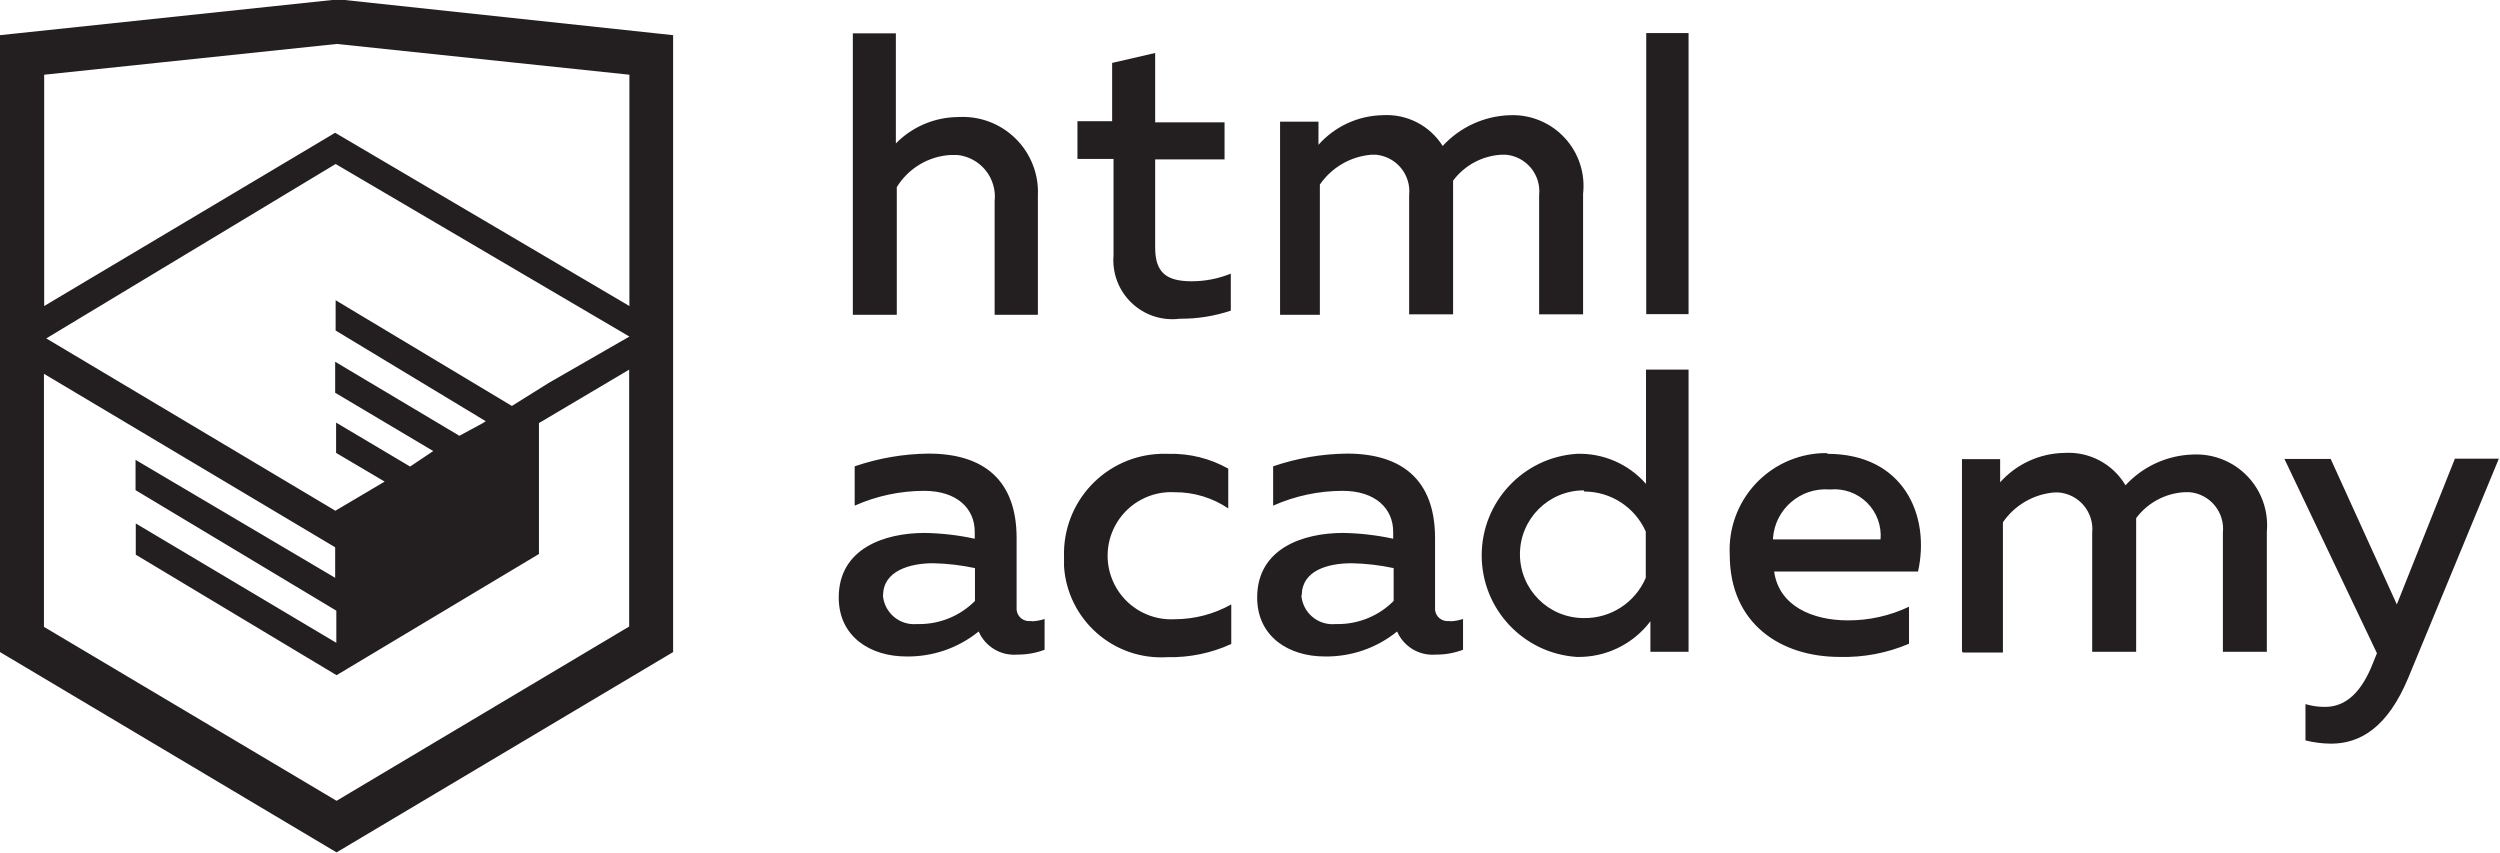
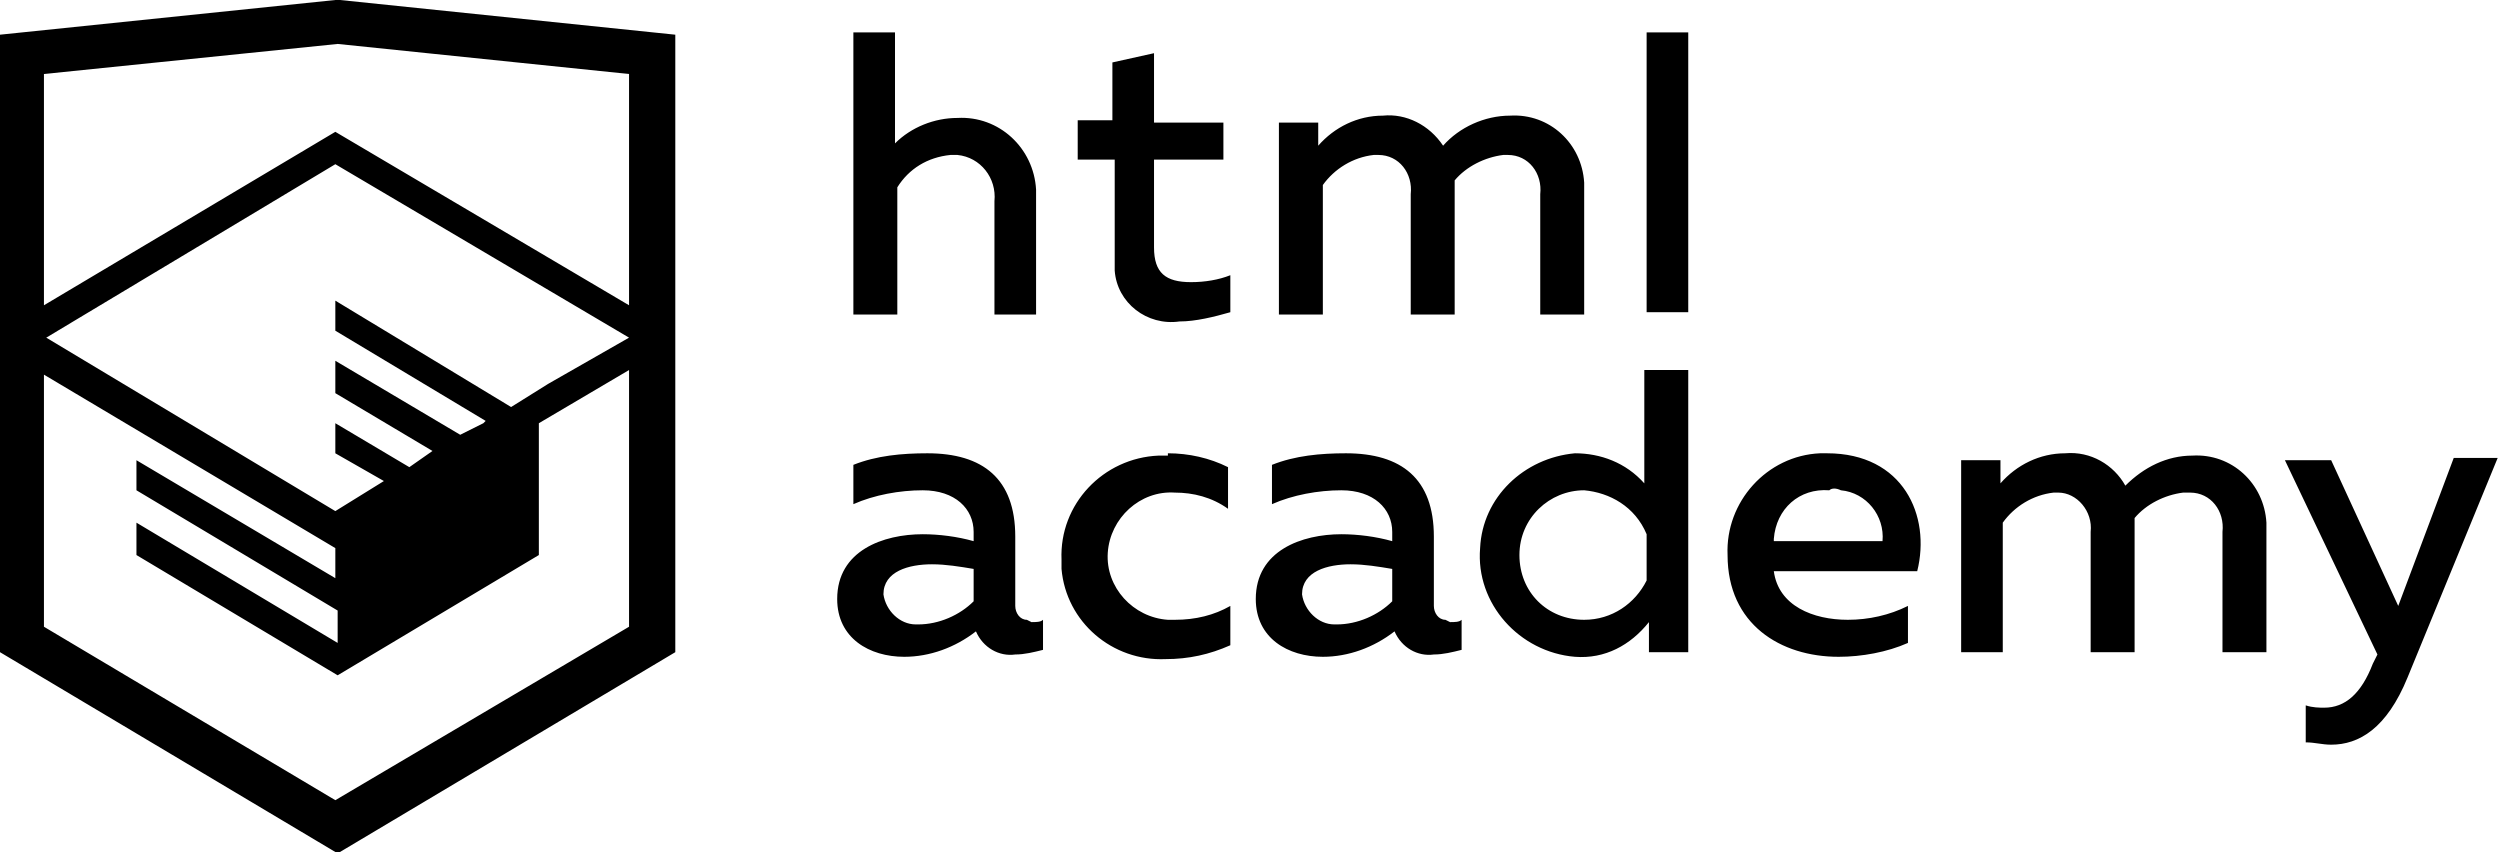
- <svg xmlns="http://www.w3.org/2000/svg" id="Layer_1" data-name="Layer 1" viewBox="0 0 108.08 36.85">
-   <path d="M44.61,26.88a2,2,0,0,0,.55-0.1v1.33a3.25,3.25,0,0,1-1.18.21,1.67,1.67,0,0,1-1.67-1,4.84,4.84,0,0,1-3.14,1.08c-1.51,0-2.91-.83-2.91-2.55,0-2.13,2-2.79,3.71-2.79a11.08,11.08,0,0,1,2.17.25v-0.3c0-1-.76-1.77-2.19-1.77a7.42,7.42,0,0,0-3,.64v-1.7a10.21,10.21,0,0,1,3.19-.55c2.36,0,3.81,1.12,3.81,3.65v3a0.54,0.54,0,0,0,.49.59h0.17Zm-6.44-1.13A1.35,1.35,0,0,0,39.63,27h0.11a3.39,3.39,0,0,0,2.41-1V24.58a9.72,9.72,0,0,0-1.81-.21c-1,0-2.16.33-2.16,1.38h0Zm12.36-6.11a5,5,0,0,1,2.57.64V22a4.08,4.08,0,0,0-2.3-.7,2.75,2.75,0,1,0,0,5.49,5,5,0,0,0,2.43-.64v1.71a6.27,6.27,0,0,1-2.76.57A4.21,4.21,0,0,1,46,24.51q0-.21,0-0.41a4.32,4.32,0,0,1,4.18-4.46h0.38Zm12.17,7.24a2,2,0,0,0,.55-0.1v1.33a3.25,3.25,0,0,1-1.18.21,1.67,1.67,0,0,1-1.67-1,4.84,4.84,0,0,1-3.14,1.08c-1.51,0-2.91-.83-2.91-2.55,0-2.13,2-2.79,3.71-2.79a11.08,11.08,0,0,1,2.17.25v-0.3c0-1-.76-1.77-2.19-1.77a7.42,7.42,0,0,0-3,.64v-1.7a10.21,10.21,0,0,1,3.19-.55c2.36,0,3.81,1.12,3.81,3.65v3a0.54,0.54,0,0,0,.49.59h0.17Zm-6.44-1.13A1.35,1.35,0,0,0,57.73,27h0.11a3.39,3.39,0,0,0,2.41-1V24.58a9.72,9.72,0,0,0-1.81-.21c-1.06,0-2.16.33-2.16,1.38h0ZM73,16V28.2H71.35V26.88a3.88,3.88,0,0,1-3.19,1.54,4.4,4.4,0,0,1,0-8.78,3.81,3.81,0,0,1,3,1.3V16H73Zm-4.53,5.22a2.76,2.76,0,1,0,0,5.52A2.86,2.86,0,0,0,71.15,25V23A2.91,2.91,0,0,0,68.49,21.27ZM79,19.64c3.31,0,4.46,2.68,3.92,5.09H76.7c0.21,1.5,1.67,2.11,3.19,2.11a6.11,6.11,0,0,0,2.64-.59v1.6a7.14,7.14,0,0,1-3,.57C77,28.42,74.78,27,74.78,24a4.18,4.18,0,0,1,4-4.39H79Zm0.09,1.54a2.28,2.28,0,0,0-2.44,2.1v0.06H81.3A2,2,0,0,0,79.13,21.18Zm5.73,7V19.87h1.65v1a3.81,3.81,0,0,1,2.78-1.27A2.86,2.86,0,0,1,91.89,21a4.12,4.12,0,0,1,2.91-1.33A3.06,3.06,0,0,1,98,23V28.2h-1.9V23.05a1.59,1.59,0,0,0-1.42-1.75H94.42a2.8,2.8,0,0,0-2.07,1.12V28.2h-1.9V23.05A1.59,1.59,0,0,0,89,21.31H88.8a3,3,0,0,0-2.21,1.29v5.63H84.86Zm21.31-8.33h1.9l-3.91,9.46c-0.9,2.17-2.09,2.86-3.35,2.86a4.76,4.76,0,0,1-1.1-.14V30.46a2.86,2.86,0,0,0,.85.12c0.9,0,1.58-.64,2.07-1.9l0.17-.42-4-8.4h2l2.86,6.29ZM38.73,1.46V6.22a3.81,3.81,0,0,1,2.7-1.14,3.25,3.25,0,0,1,3.44,3.4v5.15H43V8.72a1.81,1.81,0,0,0-1.61-2h-0.3a2.93,2.93,0,0,0-2.32,1.39v5.52h-1.9V1.46h1.9ZM49.94,2.31v3h3V6.91h-3v3.81c0,1.1.5,1.46,1.58,1.46a4.49,4.49,0,0,0,1.69-.33v1.6A6.8,6.8,0,0,1,51,13.8a2.55,2.55,0,0,1-2.86-2.74V6.89H46.58V5.26h1.5V2.74Zm5.4,11.31V5.28H57v1A3.81,3.81,0,0,1,59.77,5a2.86,2.86,0,0,1,2.6,1.33A4.12,4.12,0,0,1,65.28,5,3.06,3.06,0,0,1,68.44,8.4v5.21h-1.9V8.46a1.59,1.59,0,0,0-1.42-1.75H64.89a2.8,2.8,0,0,0-2.07,1.12v5.78h-1.9V8.46A1.59,1.59,0,0,0,59.5,6.71H59.27A3,3,0,0,0,57.06,8v5.63H55.34ZM71.17,1.45H73V13.6H71.17V1.45ZM14.71,0H14.55L0,1.54V28.21l14.55,8.66,14.55-8.66V1.54Zm12.5,27.1L14.55,34.64,1.9,27.12V16.18l12.59,7.5V25L5.86,19.9v1.31l8.68,5.21v1.39L5.87,22.65V24l8.68,5.21,8.75-5.24V18.31L27.2,16V27.12Zm0-12.53-3.48,2-1.6,1L14.51,13v1.31L21,18.23H21l-0.14.09-1,.54-5.37-3.2V17l4.24,2.52-1,.67-3.2-1.9v1.31l2.1,1.24L14.5,22.1,2,14.65,14.51,7.11Zm0-1.32L14.49,5.76,1.91,13.25v-10L14.56,1.92,27.21,3.25v10h0Z" transform="translate(0 -0.02)" fill="#231f20" />
+ <svg xmlns="http://www.w3.org/2000/svg" version="1.1" x="0px" y="0px" viewBox="0 0 108.1 36.8" style="enable-background:new 0 0 108.1 36.8;" xml:space="preserve">
+   <path class="st0" d="M44.6,26.9c0.2,0,0.4,0,0.5-0.1v1.3c-0.4,0.1-0.8,0.2-1.2,0.2c-0.7,0.1-1.4-0.3-1.7-1c-0.9,0.7-2,1.1-3.1,1.1  c-1.5,0-2.9-0.8-2.9-2.5c0-2.1,2-2.8,3.7-2.8c0.7,0,1.5,0.1,2.2,0.3V23c0-1-0.8-1.8-2.2-1.8c-1,0-2.1,0.2-3,0.6v-1.7  c1-0.4,2.1-0.5,3.2-0.5c2.4,0,3.8,1.1,3.8,3.6v3c0,0.3,0.2,0.6,0.5,0.6c0,0,0,0,0,0L44.6,26.9L44.6,26.9z M38.2,25.7  c0.1,0.7,0.7,1.3,1.4,1.3c0,0,0,0,0,0h0.1c0.9,0,1.8-0.4,2.4-1v-1.4c-0.6-0.1-1.2-0.2-1.8-0.2C39.3,24.4,38.2,24.7,38.2,25.7  L38.2,25.7L38.2,25.7z M50.5,19.6c0.9,0,1.8,0.2,2.6,0.6V22c-0.7-0.5-1.5-0.7-2.3-0.7c-1.5-0.1-2.8,1.1-2.9,2.6s1.1,2.8,2.6,2.9  c0.1,0,0.2,0,0.3,0c0.9,0,1.7-0.2,2.4-0.6v1.7c-0.9,0.4-1.8,0.6-2.8,0.6c-2.3,0.1-4.3-1.6-4.5-3.9c0-0.1,0-0.3,0-0.4  c-0.1-2.4,1.8-4.4,4.2-4.5c0,0,0,0,0,0H50.5L50.5,19.6z M62.7,26.9c0.2,0,0.4,0,0.5-0.1v1.3c-0.4,0.1-0.8,0.2-1.2,0.2  c-0.7,0.1-1.4-0.3-1.7-1c-0.9,0.7-2,1.1-3.1,1.1c-1.5,0-2.9-0.8-2.9-2.5c0-2.1,2-2.8,3.7-2.8c0.7,0,1.5,0.1,2.2,0.3V23  c0-1-0.8-1.8-2.2-1.8c-1,0-2.1,0.2-3,0.6v-1.7c1-0.4,2.1-0.5,3.2-0.5c2.4,0,3.8,1.1,3.8,3.6v3c0,0.3,0.2,0.6,0.5,0.6c0,0,0,0,0,0  L62.7,26.9L62.7,26.9z M56.3,25.7c0.1,0.7,0.7,1.3,1.4,1.3c0,0,0,0,0,0h0.1c0.9,0,1.8-0.4,2.4-1v-1.4c-0.6-0.1-1.2-0.2-1.8-0.2  C57.4,24.4,56.3,24.7,56.3,25.7L56.3,25.7L56.3,25.7z M73,16v12.2h-1.7v-1.3c-0.8,1-1.9,1.6-3.2,1.5c-2.4-0.2-4.3-2.3-4.1-4.7  c0.1-2.2,1.9-3.9,4.1-4.1c1.1,0,2.2,0.4,3,1.3V16H73z M68.5,21.2c-1.5,0-2.8,1.2-2.8,2.8s1.2,2.8,2.8,2.8c1.2,0,2.2-0.7,2.7-1.7v-2  C70.7,21.9,69.6,21.3,68.5,21.2L68.5,21.2z M79,19.6c3.3,0,4.5,2.7,3.9,5.1h-6.2c0.2,1.5,1.7,2.1,3.2,2.1c0.9,0,1.8-0.2,2.6-0.6v1.6  c-0.9,0.4-2,0.6-3,0.6c-2.5,0-4.8-1.4-4.8-4.4c-0.1-2.3,1.7-4.3,4-4.4c0,0,0,0,0,0L79,19.6L79,19.6z M79.1,21.2  c-1.3-0.1-2.3,0.8-2.4,2.1v0.1h4.7c0.1-1.1-0.7-2.1-1.8-2.2C79.4,21.1,79.2,21.1,79.1,21.2L79.1,21.2z M84.8,28.2v-8.3h1.7v1  c0.7-0.8,1.7-1.3,2.8-1.3c1.1-0.1,2.1,0.5,2.6,1.4c0.8-0.8,1.8-1.3,2.9-1.3c1.7-0.1,3.1,1.2,3.2,2.9c0,0.1,0,0.3,0,0.4v5.2h-1.9V23  c0.1-0.9-0.5-1.7-1.4-1.7c0,0,0,0,0,0h-0.3c-0.8,0.1-1.6,0.5-2.1,1.1v5.8h-1.9V23c0.1-0.9-0.6-1.7-1.4-1.7c0,0,0,0,0,0h-0.2  c-0.9,0.1-1.7,0.6-2.2,1.3v5.6L84.8,28.2L84.8,28.2z M106.1,19.8h1.9l-3.9,9.5c-0.9,2.2-2.1,2.9-3.3,2.9c-0.4,0-0.7-0.1-1.1-0.1  v-1.6c0.3,0.1,0.6,0.1,0.8,0.1c0.9,0,1.6-0.6,2.1-1.9l0.2-0.4l-4-8.4h2l2.9,6.3L106.1,19.8z M38.7,1.4v4.8c0.7-0.7,1.7-1.1,2.7-1.1  c1.8-0.1,3.3,1.3,3.4,3.1c0,0.1,0,0.2,0,0.3v5.1H43V8.7c0.1-1-0.6-1.9-1.6-2c0,0,0,0,0,0h-0.3c-1,0.1-1.8,0.6-2.3,1.4v5.5h-1.9V1.4  H38.7L38.7,1.4z M49.9,2.3v3h3v1.6h-3v3.8c0,1.1,0.5,1.5,1.6,1.5c0.6,0,1.2-0.1,1.7-0.3v1.6c-0.7,0.2-1.5,0.4-2.2,0.4  c-1.4,0.2-2.7-0.8-2.8-2.2c0-0.2,0-0.4,0-0.5V6.9h-1.6V5.2h1.5V2.7L49.9,2.3z M55.3,13.6V5.3H57v1C57.7,5.5,58.7,5,59.8,5  c1-0.1,2,0.4,2.6,1.3C63.1,5.5,64.2,5,65.3,5c1.7-0.1,3.1,1.2,3.2,2.9c0,0.2,0,0.3,0,0.5v5.2h-1.9V8.4c0.1-0.9-0.5-1.7-1.4-1.7  c0,0,0,0,0,0h-0.2c-0.8,0.1-1.6,0.5-2.1,1.1v5.8h-1.9V8.4c0.1-0.9-0.5-1.7-1.4-1.7c0,0,0,0,0,0h-0.2c-0.9,0.1-1.7,0.6-2.2,1.3v5.6  L55.3,13.6L55.3,13.6z M71.2,1.4H73v12.1h-1.8V1.4z M14.7,0h-0.2L0,1.5v26.7l14.6,8.7l14.6-8.7V1.5L14.7,0z M27.2,27.1l-12.7,7.5  L1.9,27.1V16.2l12.6,7.5V25l-8.6-5.1v1.3l8.7,5.2v1.4l-8.7-5.2V24l8.7,5.2l8.7-5.2v-5.7l3.9-2.3L27.2,27.1L27.2,27.1z M27.2,14.6  l-3.5,2l-1.6,1L14.5,13v1.3l6.5,3.9l0,0l-0.1,0.1l-1,0.5l-5.4-3.2V17l4.2,2.5l-1,0.7l-3.2-1.9v1.3l2.1,1.2l-2.1,1.3L2,14.6l12.5-7.5  L27.2,14.6z M27.2,13.2L14.5,5.7L1.9,13.2v-10l12.7-1.3l12.6,1.3V13.2C27.2,13.2,27.2,13.2,27.2,13.2z" />
</svg>
